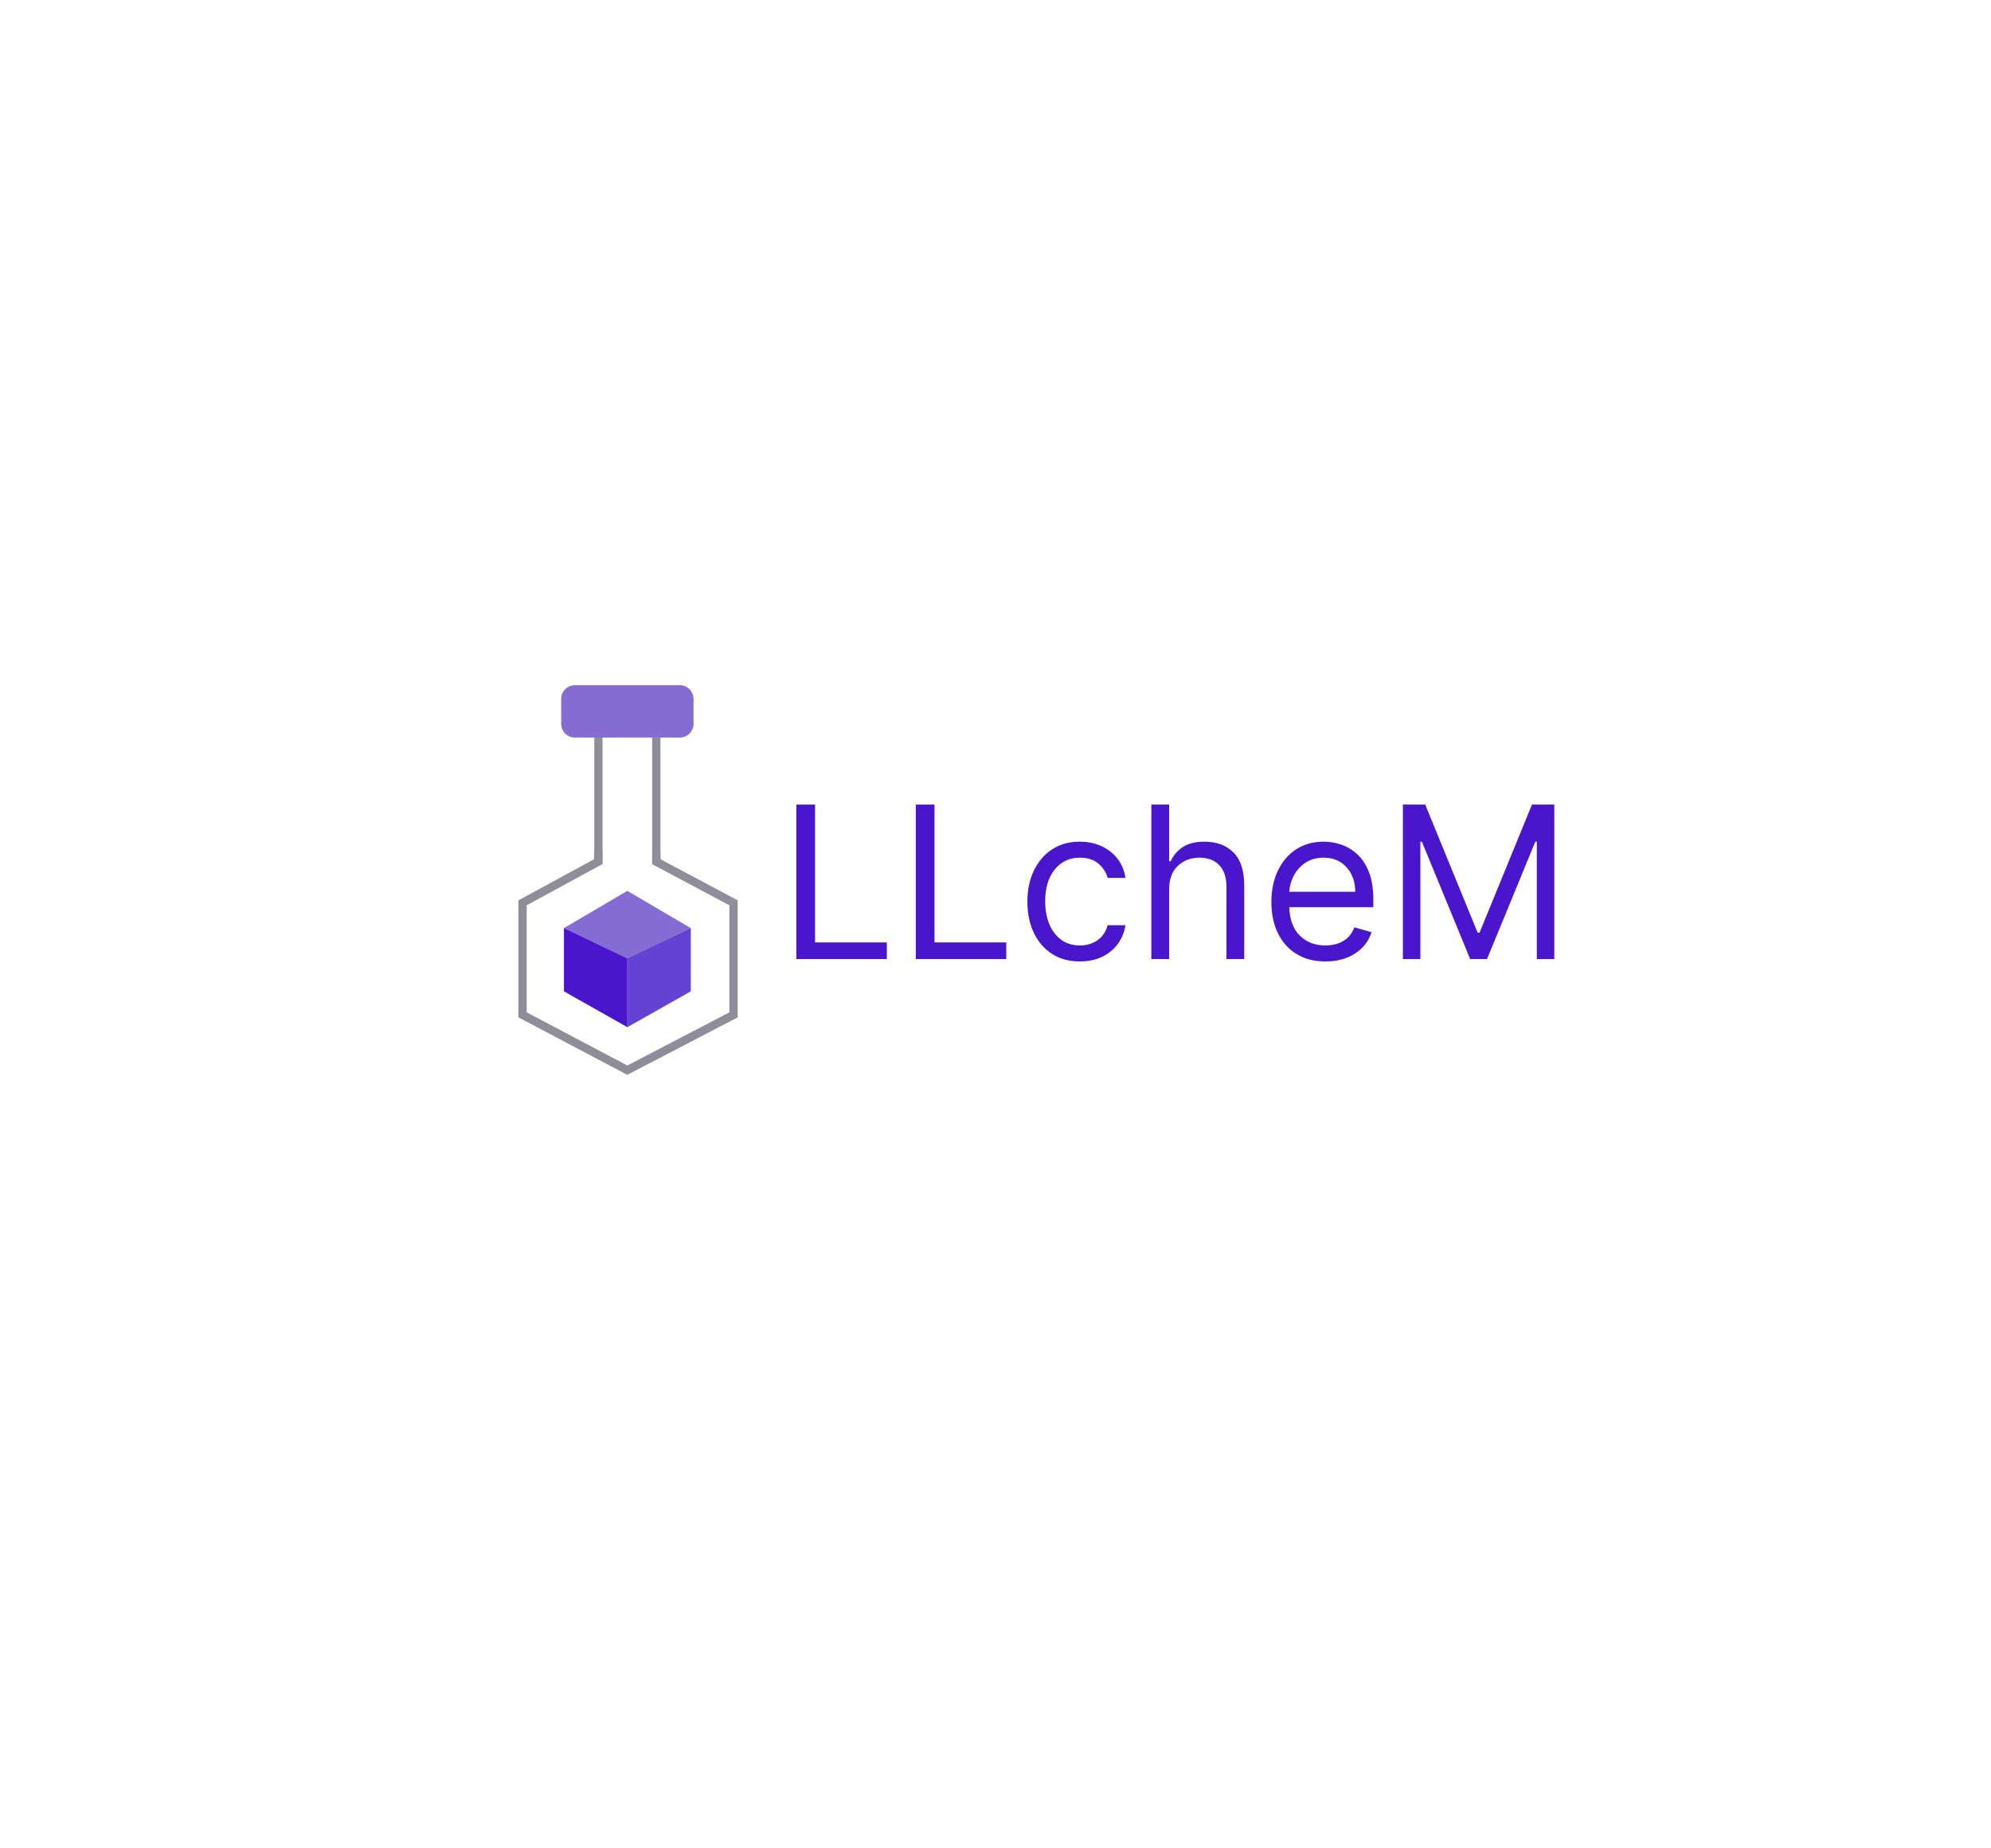
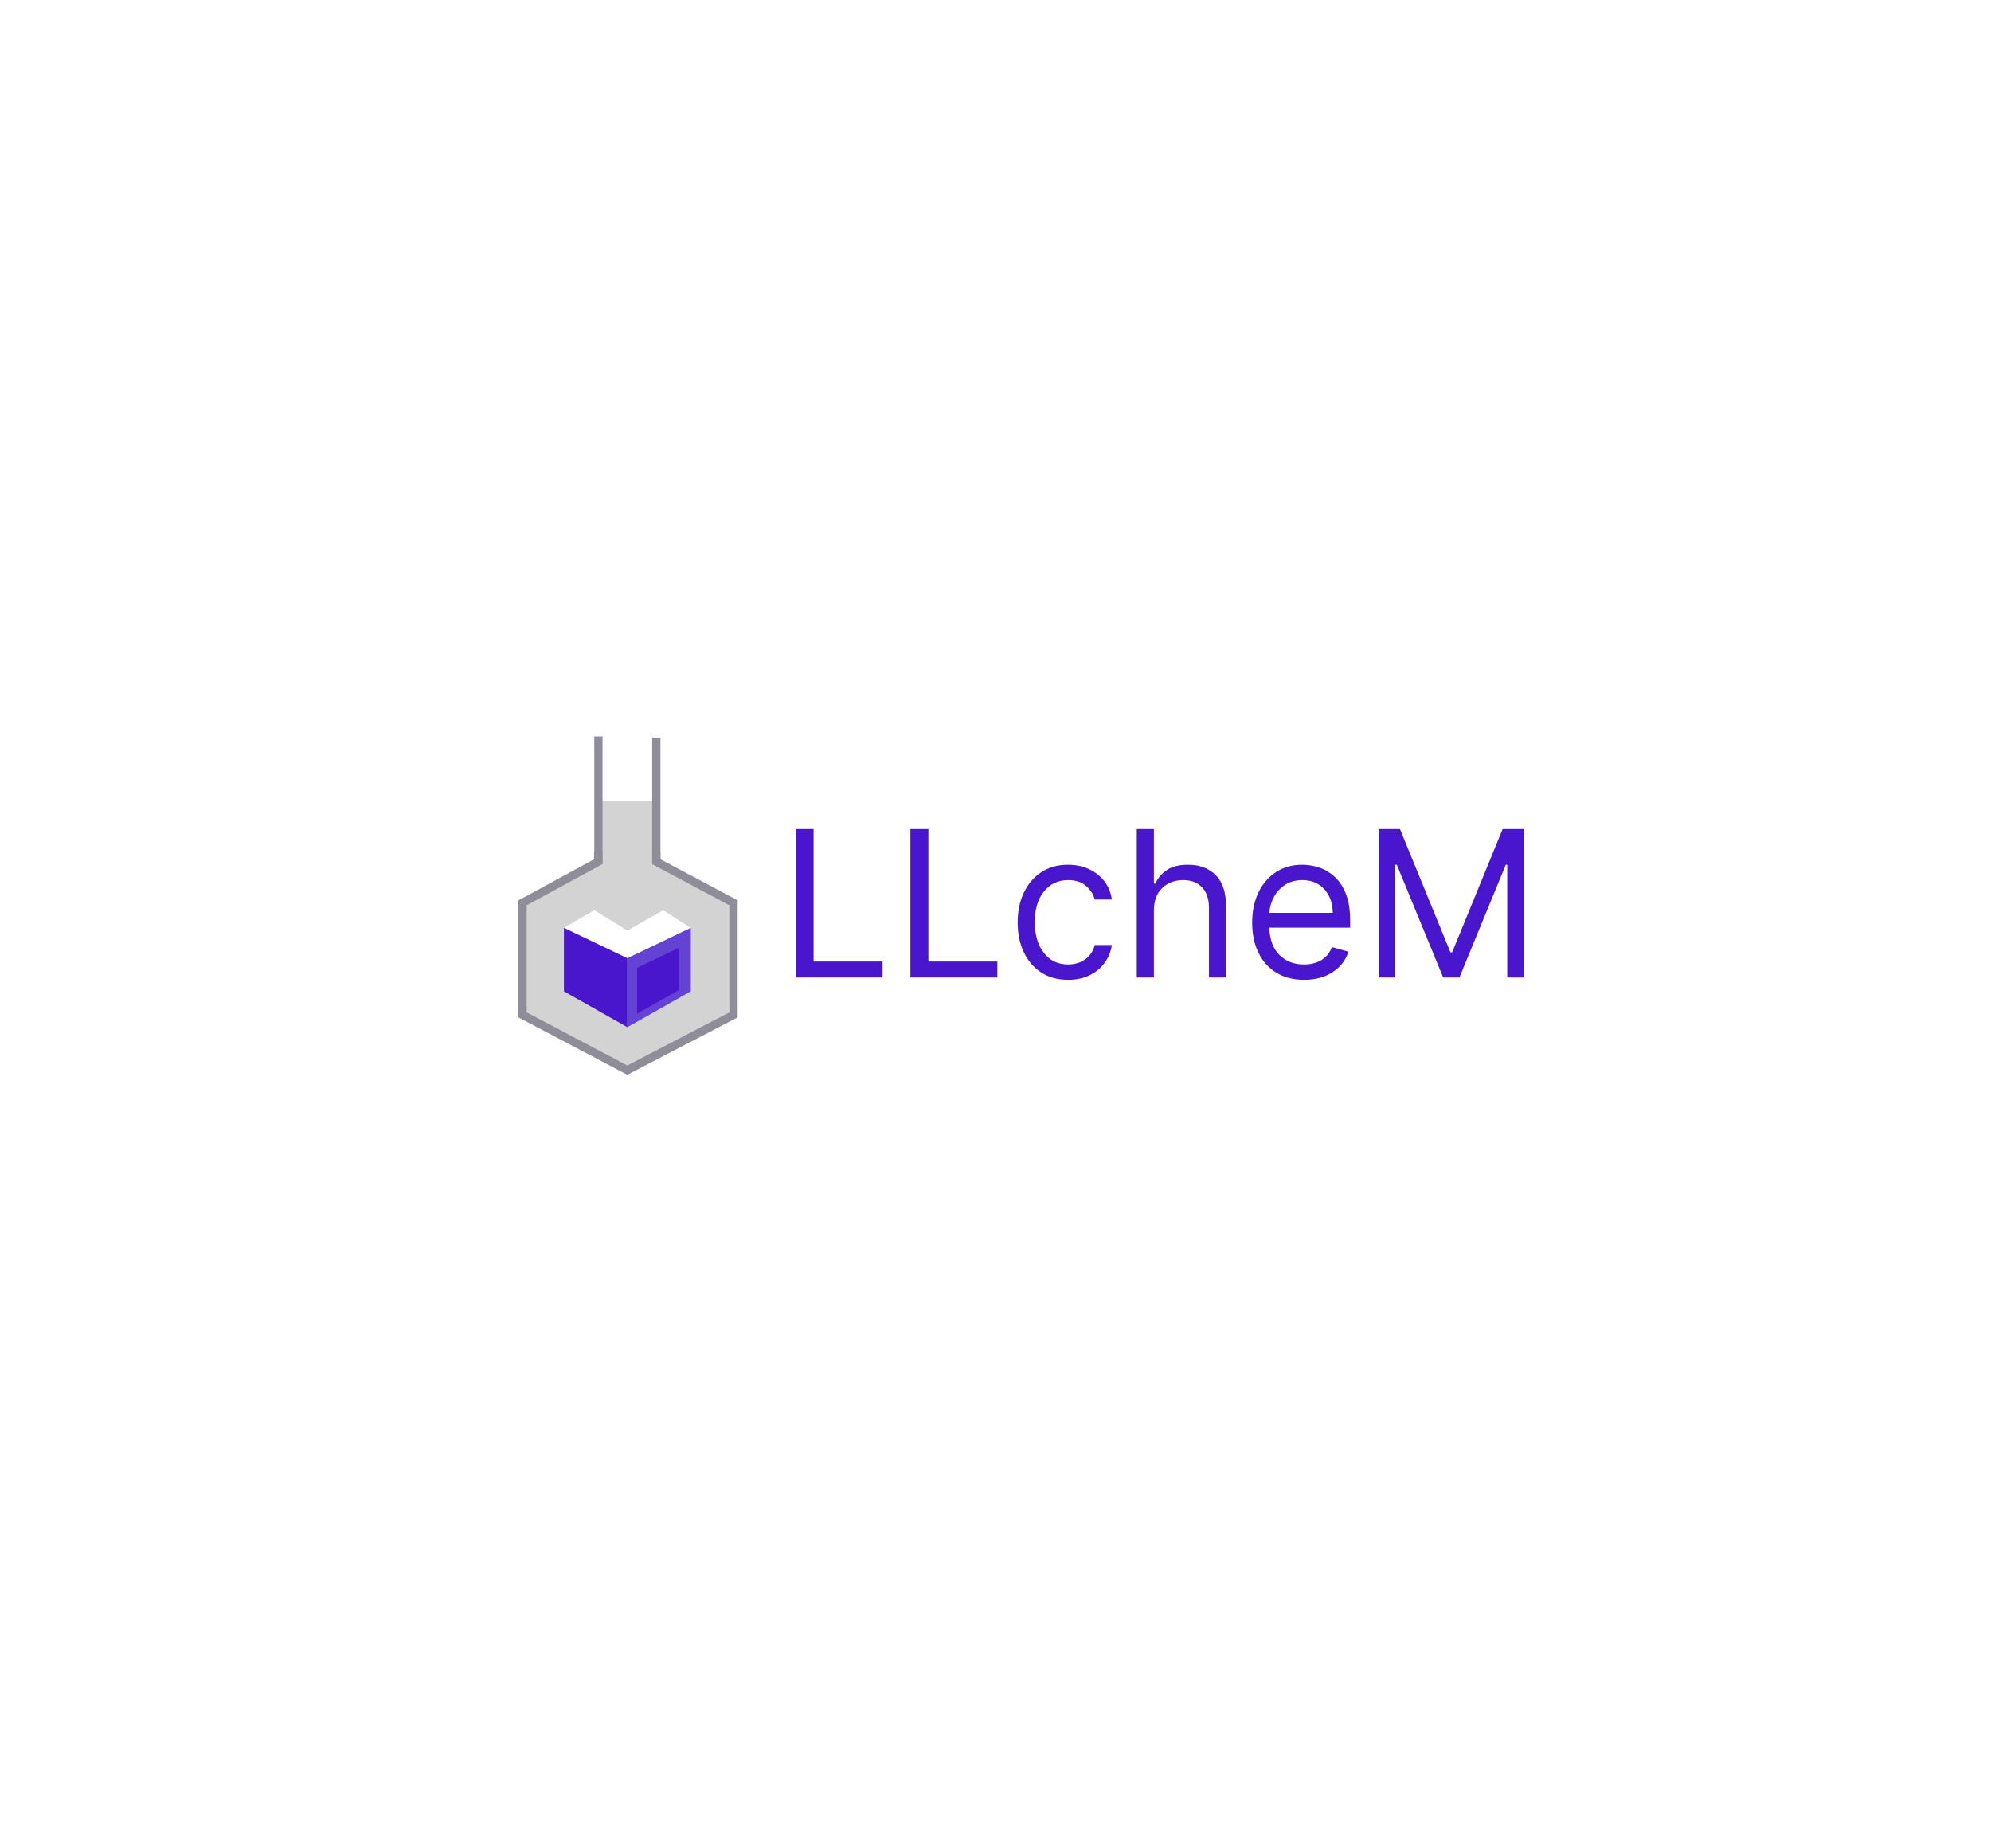
<svg xmlns="http://www.w3.org/2000/svg" xmlns:xlink="http://www.w3.org/1999/xlink" width="722px" height="670px" viewBox="0 0 722 670" version="1.1">
  <defs>
    <rect width="722" height="670" id="artboard_1" />
    <clipPath id="clip_1">
      <use xlink:href="#artboard_1" clip-rule="evenodd" />
    </clipPath>
  </defs>
-   <g id="Artboard-Copy-5" clip-path="url(#clip_1)">
+   <g id="Artboard-Copy-6" clip-path="url(#clip_1)">
    <use xlink:href="#artboard_1" stroke="none" fill="#FFFFFF" />
-     <g id="Group-4" transform="translate(189.5 248.4174)" artboard="11c2b967-bea9-4f04-b45c-8b79cb6c7fe8">
+     <g id="Group-4" transform="translate(189.5 267)" artboard="0ba8ed6b-4aaa-42f9-8d5c-911502bf0cd5">
      <g id="Group-Copy-3">
-         <path d="M27.434 60.307L27.434 64C27.434 64 1.14441e-05 78.91 1.14441e-05 78.91C1.14441e-05 78.91 1.14441e-05 119.534 1.14441e-05 119.534L37.986 139.583L76.5 119.534L76.5 78.91L48.5 64L48.5 60.568" id="Vector-5" fill="none" fill-rule="evenodd" stroke="#8F8D98" stroke-width="3" />
-         <path d="M27.5 18.583L27.5 64.875" id="Vector-6" fill="none" fill-rule="evenodd" stroke="#8F8D98" stroke-width="3" stroke-linejoin="round" />
-         <path d="M48.5 18.99L48.5 64.697L48.5 56.147" id="Vector-7" fill="none" fill-rule="evenodd" stroke="#8F8D98" stroke-width="3" />
-         <path d="M51 81.583L61 88L38 99L15 88L26 81.583L38 89L51 81.583Z" id="Vector-8" fill="#FFFFFF" fill-rule="evenodd" stroke="none" />
-         <path d="M38 124C38 124 61 111 61 111C61 111 61 88 61 88L38 99L38 124Z" id="Vector-9" fill="#6442D4" fill-rule="evenodd" stroke="none" />
-         <path d="M38 124C38 124 15 111 15 111C15 111 15 88 15 88L38 99L38 124Z" id="Vector-10" fill="#4916CD" fill-rule="evenodd" stroke="none" />
-         <path d="M18.999 0L57.001 0Q57.124 0 57.246 0.006Q57.369 0.012 57.491 0.024Q57.613 0.036 57.734 0.054Q57.856 0.072 57.976 0.096Q58.097 0.12 58.216 0.15Q58.335 0.18 58.452 0.215Q58.57 0.251 58.685 0.292Q58.801 0.334 58.914 0.381Q59.027 0.427 59.138 0.48Q59.249 0.532 59.358 0.59Q59.466 0.648 59.571 0.711Q59.676 0.774 59.778 0.842Q59.88 0.911 59.979 0.984Q60.078 1.057 60.172 1.135Q60.267 1.213 60.358 1.295Q60.449 1.377 60.536 1.464Q60.623 1.551 60.705 1.642Q60.787 1.733 60.865 1.828Q60.943 1.923 61.016 2.021Q61.089 2.12 61.157 2.222Q61.226 2.324 61.289 2.429Q61.352 2.534 61.41 2.642Q61.468 2.751 61.52 2.862Q61.572 2.973 61.62 3.086Q61.666 3.199 61.708 3.315Q61.749 3.43 61.785 3.548Q61.82 3.665 61.85 3.784Q61.88 3.903 61.904 4.024Q61.928 4.144 61.946 4.265Q61.964 4.387 61.976 4.509Q61.988 4.631 61.994 4.754Q62 4.876 62 4.999L62 14.001Q62 14.124 61.994 14.246Q61.988 14.369 61.976 14.491Q61.964 14.613 61.946 14.735Q61.928 14.856 61.904 14.976Q61.88 15.097 61.85 15.216Q61.82 15.335 61.785 15.452Q61.749 15.57 61.708 15.685Q61.666 15.801 61.62 15.914Q61.572 16.027 61.52 16.138Q61.468 16.249 61.41 16.358Q61.352 16.466 61.289 16.571Q61.226 16.676 61.157 16.778Q61.089 16.88 61.016 16.979Q60.943 17.078 60.865 17.172Q60.787 17.267 60.705 17.358Q60.623 17.449 60.536 17.536Q60.449 17.623 60.358 17.705Q60.267 17.787 60.172 17.865Q60.078 17.943 59.979 18.016Q59.88 18.089 59.778 18.157Q59.676 18.226 59.571 18.289Q59.466 18.352 59.358 18.41Q59.249 18.468 59.138 18.52Q59.027 18.573 58.914 18.619Q58.801 18.666 58.685 18.708Q58.57 18.749 58.452 18.785Q58.335 18.82 58.216 18.85Q58.097 18.88 57.976 18.904Q57.856 18.928 57.734 18.946Q57.613 18.964 57.491 18.976Q57.369 18.988 57.246 18.994Q57.124 19 57.001 19L18.999 19Q18.876 19 18.754 18.994Q18.631 18.988 18.509 18.976Q18.387 18.964 18.265 18.946Q18.144 18.928 18.024 18.904Q17.903 18.88 17.784 18.85Q17.665 18.82 17.548 18.785Q17.43 18.749 17.315 18.708Q17.199 18.666 17.086 18.619Q16.973 18.573 16.862 18.52Q16.751 18.468 16.642 18.41Q16.534 18.352 16.429 18.289Q16.324 18.226 16.222 18.157Q16.12 18.089 16.021 18.016Q15.922 17.943 15.828 17.865Q15.733 17.787 15.642 17.705Q15.551 17.623 15.464 17.536Q15.377 17.449 15.295 17.358Q15.213 17.267 15.135 17.172Q15.057 17.078 14.984 16.979Q14.911 16.88 14.842 16.778Q14.774 16.676 14.711 16.571Q14.648 16.466 14.59 16.358Q14.532 16.249 14.48 16.138Q14.428 16.027 14.38 15.914Q14.334 15.801 14.292 15.685Q14.251 15.57 14.215 15.452Q14.18 15.335 14.15 15.216Q14.12 15.097 14.096 14.976Q14.072 14.856 14.054 14.735Q14.036 14.613 14.024 14.491Q14.012 14.369 14.006 14.246Q14 14.124 14 14.001L14 4.999Q14 4.876 14.006 4.754Q14.012 4.631 14.024 4.509Q14.036 4.387 14.054 4.265Q14.072 4.144 14.096 4.024Q14.12 3.903 14.15 3.784Q14.18 3.665 14.215 3.548Q14.251 3.43 14.292 3.315Q14.334 3.199 14.38 3.086Q14.428 2.973 14.48 2.862Q14.532 2.751 14.59 2.642Q14.648 2.534 14.711 2.429Q14.774 2.324 14.842 2.222Q14.911 2.12 14.984 2.021Q15.057 1.923 15.135 1.828Q15.213 1.733 15.295 1.642Q15.377 1.551 15.464 1.464Q15.551 1.377 15.642 1.295Q15.733 1.213 15.828 1.135Q15.922 1.057 16.021 0.984Q16.12 0.911 16.222 0.842Q16.324 0.774 16.429 0.711Q16.534 0.648 16.642 0.59Q16.751 0.532 16.862 0.48Q16.973 0.427 17.086 0.381Q17.199 0.334 17.315 0.292Q17.43 0.251 17.548 0.215Q17.665 0.18 17.784 0.15Q17.903 0.12 18.024 0.096Q18.144 0.072 18.265 0.054Q18.387 0.036 18.509 0.024Q18.631 0.012 18.754 0.006Q18.876 0 18.999 0Z" id="Rectangle-2" fill="#846CD4" fill-rule="evenodd" stroke="none" />
+         <path d="M27.434 42.413C27.434 48.668 27.434 45.987 27.434 45.987C27.434 45.987 0 60.795 0 60.795C0 60.795 0 100.114 0 100.114L37.986 119.517L76.5 100.114L76.5 60.795L48.698 45.734L48.698 42.413L48.698 23.417L27.434 23.417C27.434 23.417 27.434 36.157 27.434 42.413Z" id="Vector-4" fill="#D3D3D3" fill-rule="evenodd" stroke="none" />
+         <path d="M27.434 41.724L27.434 45.417C27.434 45.417 1.14441e-05 60.328 1.14441e-05 60.328C1.14441e-05 60.328 1.14441e-05 100.952 1.14441e-05 100.952L37.986 121L76.5 100.952L76.5 60.328L48.5 45.417L48.5 41.986" id="Vector-5" fill="none" fill-rule="evenodd" stroke="#8F8D98" stroke-width="3" />
+         <path d="M27.5 -3.05176e-05L27.5 46.292" id="Vector-6" fill="none" fill-rule="evenodd" stroke="#8F8D98" stroke-width="3" stroke-linejoin="round" />
+         <path d="M48.5 0.407L48.5 46.114L48.5 37.564" id="Vector-7" fill="none" fill-rule="evenodd" stroke="#8F8D98" stroke-width="3" />
+         <path d="M51 63L61 69.417L38 80.417L15 69.417L26 63L38 70.417L51 63Z" id="Vector-8" fill="#FFFFFF" fill-rule="evenodd" stroke="none" />
+         <path d="M38 105.417C38 105.417 61 92.417 61 92.417C61 92.417 61 69.417 61 69.417L38 80.417L38 105.417Z" id="Vector-9" fill="#6442D4" fill-rule="evenodd" stroke="none" />
+         <path d="M38 105.417C38 105.417 15 92.417 15 92.417C15 92.417 15 69.417 15 69.417L38 80.417L38 105.417Z" id="Vector-10" fill="#4916CD" fill-rule="evenodd" stroke="none" />
+         <path d="M42 99.675C42 99.675 56.22 91.637 56.22 91.637C56.22 91.637 56.22 77.417 56.22 77.417L42 84.218L42 99.675Z" id="Vector-11" fill="#4916CD" fill-rule="evenodd" stroke="#4916CD" stroke-width="1" />
      </g>
-       <g id="LLcheM" fill="#4916CD" transform="translate(92.5 24.79126)">
-         <path d="M6.781 18.5L6.781 74.5L39.594 74.5L39.594 68.484L13.562 68.484L13.562 18.5L6.781 18.5ZM50.094 18.5L50.094 74.5L82.906 74.5L82.906 68.484L56.875 68.484L56.875 18.5L50.094 18.5ZM141.969 74.5L141.969 49.234Q141.969 43.738 145.1 40.744Q148.23 37.75 153.016 37.75Q157.582 37.75 160.166 40.498Q162.75 43.246 162.75 48.25L162.75 74.5L169.203 74.5L169.203 47.812Q169.203 39.719 165.266 35.836Q161.328 31.953 154.875 31.953Q149.926 31.953 146.959 33.881Q143.992 35.809 142.516 39.062L141.969 39.062L141.969 18.5L135.516 18.5L135.516 74.5L141.969 74.5ZM234.828 18.5L226.734 18.5L226.734 74.5L233.078 74.5L233.078 31.953L233.625 31.953L251.125 74.5L257.25 74.5L274.75 31.953L275.297 31.953L275.297 74.5L281.641 74.5L281.641 18.5L273.547 18.5L254.516 64.984L253.859 64.984L234.828 18.5ZM109.594 75.375Q103.688 75.375 99.422 72.586Q95.156 69.797 92.859 64.902Q90.562 60.008 90.562 53.719Q90.562 47.32 92.928 42.412Q95.293 37.504 99.545 34.728Q103.797 31.953 109.484 31.953Q113.914 31.953 117.469 33.594Q121.023 35.234 123.293 38.188Q125.563 41.141 126.109 45.078L119.656 45.078Q118.918 42.207 116.389 39.978Q113.859 37.75 109.594 37.75Q103.934 37.75 100.475 42.057Q97.016 46.363 97.016 53.5Q97.016 60.801 100.434 65.189Q103.852 69.578 109.594 69.578Q113.367 69.578 116.061 67.637Q118.754 65.695 119.656 62.25L126.109 62.25Q125.563 65.969 123.416 68.936Q121.27 71.902 117.756 73.639Q114.242 75.375 109.594 75.375ZM198.625 75.375Q192.555 75.375 188.166 72.682Q183.777 69.988 181.412 65.135Q179.047 60.281 179.047 53.828Q179.047 47.375 181.412 42.44Q183.777 37.504 188.029 34.728Q192.281 31.953 197.969 31.953Q201.25 31.953 204.449 33.047Q207.648 34.141 210.273 36.588Q212.898 39.035 214.457 43.055Q216.016 47.074 216.016 52.953L216.016 55.688L185.527 55.688Q185.746 62.414 189.342 65.996Q192.938 69.578 198.625 69.578Q202.426 69.578 205.16 67.938Q207.895 66.297 209.125 63.016L215.359 64.766Q213.883 69.523 209.453 72.449Q205.023 75.375 198.625 75.375ZM185.527 50.109L209.453 50.109Q209.453 44.777 206.336 41.264Q203.219 37.75 197.969 37.75Q194.277 37.75 191.57 39.473Q188.863 41.195 187.305 44.025Q185.746 46.855 185.527 50.109Z" />
+       <g id="LLcheM" fill="#4916CD" transform="translate(92.5 15.5)">
+         <path d="M6.517 18.091L6.517 71.909L38.051 71.909L38.051 66.128L13.034 66.128L13.034 18.091L6.517 18.091ZM48.142 18.091L48.142 71.909L79.676 71.909L79.676 66.128L54.659 66.128L54.659 18.091L48.142 18.091ZM136.438 71.909L136.438 47.628Q136.438 42.346 139.446 39.468Q142.455 36.591 147.054 36.591Q151.442 36.591 153.926 39.232Q156.409 41.873 156.409 46.682L156.409 71.909L162.611 71.909L162.611 46.261Q162.611 38.483 158.827 34.751Q155.043 31.02 148.841 31.02Q144.085 31.02 141.233 32.873Q138.382 34.725 136.963 37.852L136.438 37.852L136.438 18.091L130.236 18.091L130.236 71.909L136.438 71.909ZM225.679 18.091L217.901 18.091L217.901 71.909L223.997 71.909L223.997 31.02L224.523 31.02L241.341 71.909L247.227 71.909L264.045 31.02L264.571 31.02L264.571 71.909L270.668 71.909L270.668 18.091L262.889 18.091L244.599 62.764L243.969 62.764L225.679 18.091ZM105.324 72.75Q99.648 72.75 95.548 70.07Q91.449 67.389 89.242 62.685Q87.034 57.981 87.034 51.938Q87.034 45.788 89.307 41.071Q91.58 36.354 95.666 33.687Q99.753 31.02 105.219 31.02Q109.476 31.02 112.892 32.597Q116.308 34.173 118.489 37.011Q120.67 39.849 121.196 43.633L114.994 43.633Q114.285 40.874 111.854 38.733Q109.423 36.591 105.324 36.591Q99.884 36.591 96.56 40.73Q93.236 44.869 93.236 51.727Q93.236 58.744 96.521 62.961Q99.805 67.179 105.324 67.179Q108.95 67.179 111.539 65.313Q114.127 63.447 114.994 60.136L121.196 60.136Q120.67 63.71 118.608 66.561Q116.545 69.413 113.168 71.081Q109.791 72.75 105.324 72.75ZM190.886 72.75Q185.053 72.75 180.835 70.162Q176.617 67.573 174.344 62.909Q172.071 58.244 172.071 52.043Q172.071 45.841 174.344 41.098Q176.617 36.354 180.703 33.687Q184.79 31.02 190.256 31.02Q193.409 31.02 196.484 32.071Q199.558 33.122 202.081 35.474Q204.604 37.826 206.102 41.689Q207.599 45.552 207.599 51.202L207.599 53.83L178.299 53.83Q178.509 60.294 181.965 63.736Q185.42 67.179 190.886 67.179Q194.539 67.179 197.167 65.602Q199.795 64.026 200.977 60.872L206.969 62.554Q205.55 67.126 201.293 69.938Q197.036 72.75 190.886 72.75ZM178.299 48.469L201.293 48.469Q201.293 43.344 198.297 39.968Q195.301 36.591 190.256 36.591Q186.708 36.591 184.107 38.246Q181.505 39.902 180.007 42.622Q178.509 45.342 178.299 48.469Z" />
      </g>
-       <path d="M15 88.083C15 88.083 38 74.583 38 74.583L61 88.083L38 99.083C38 99.083 15 88.083 15 88.083Z" id="Vector-28" fill="#846CD4" fill-rule="evenodd" stroke="none" />
    </g>
  </g>
</svg>
